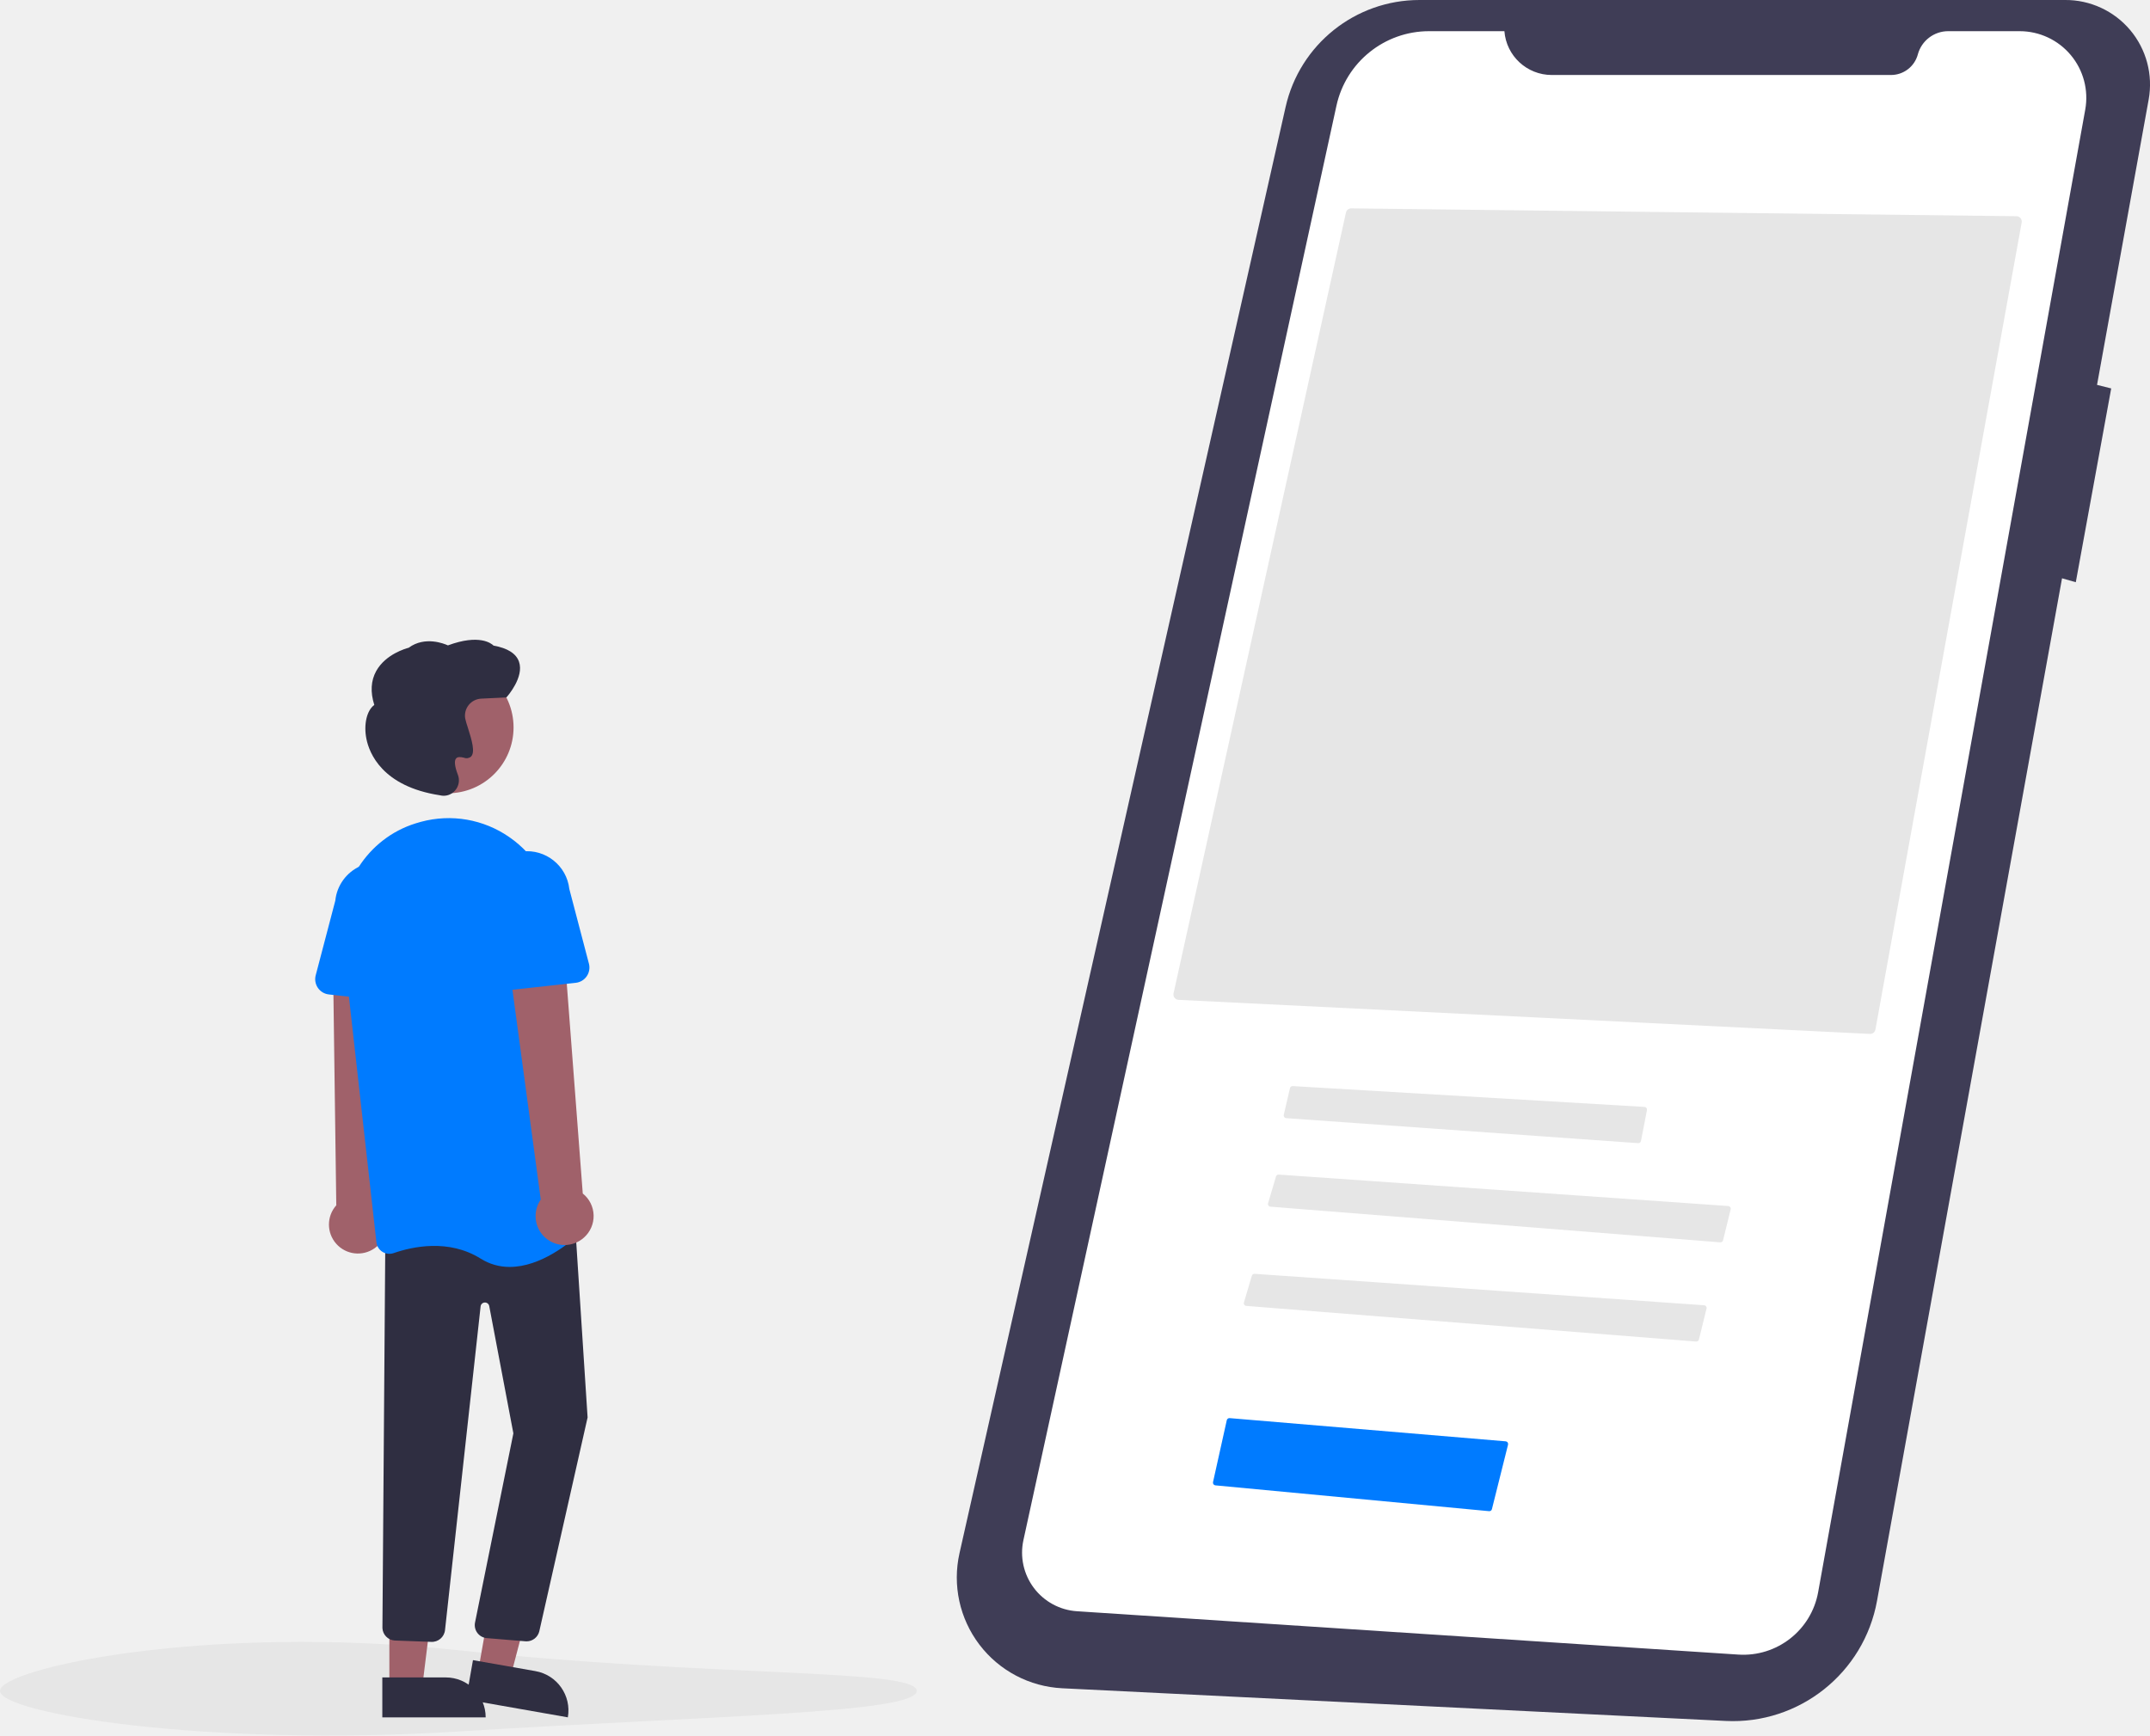
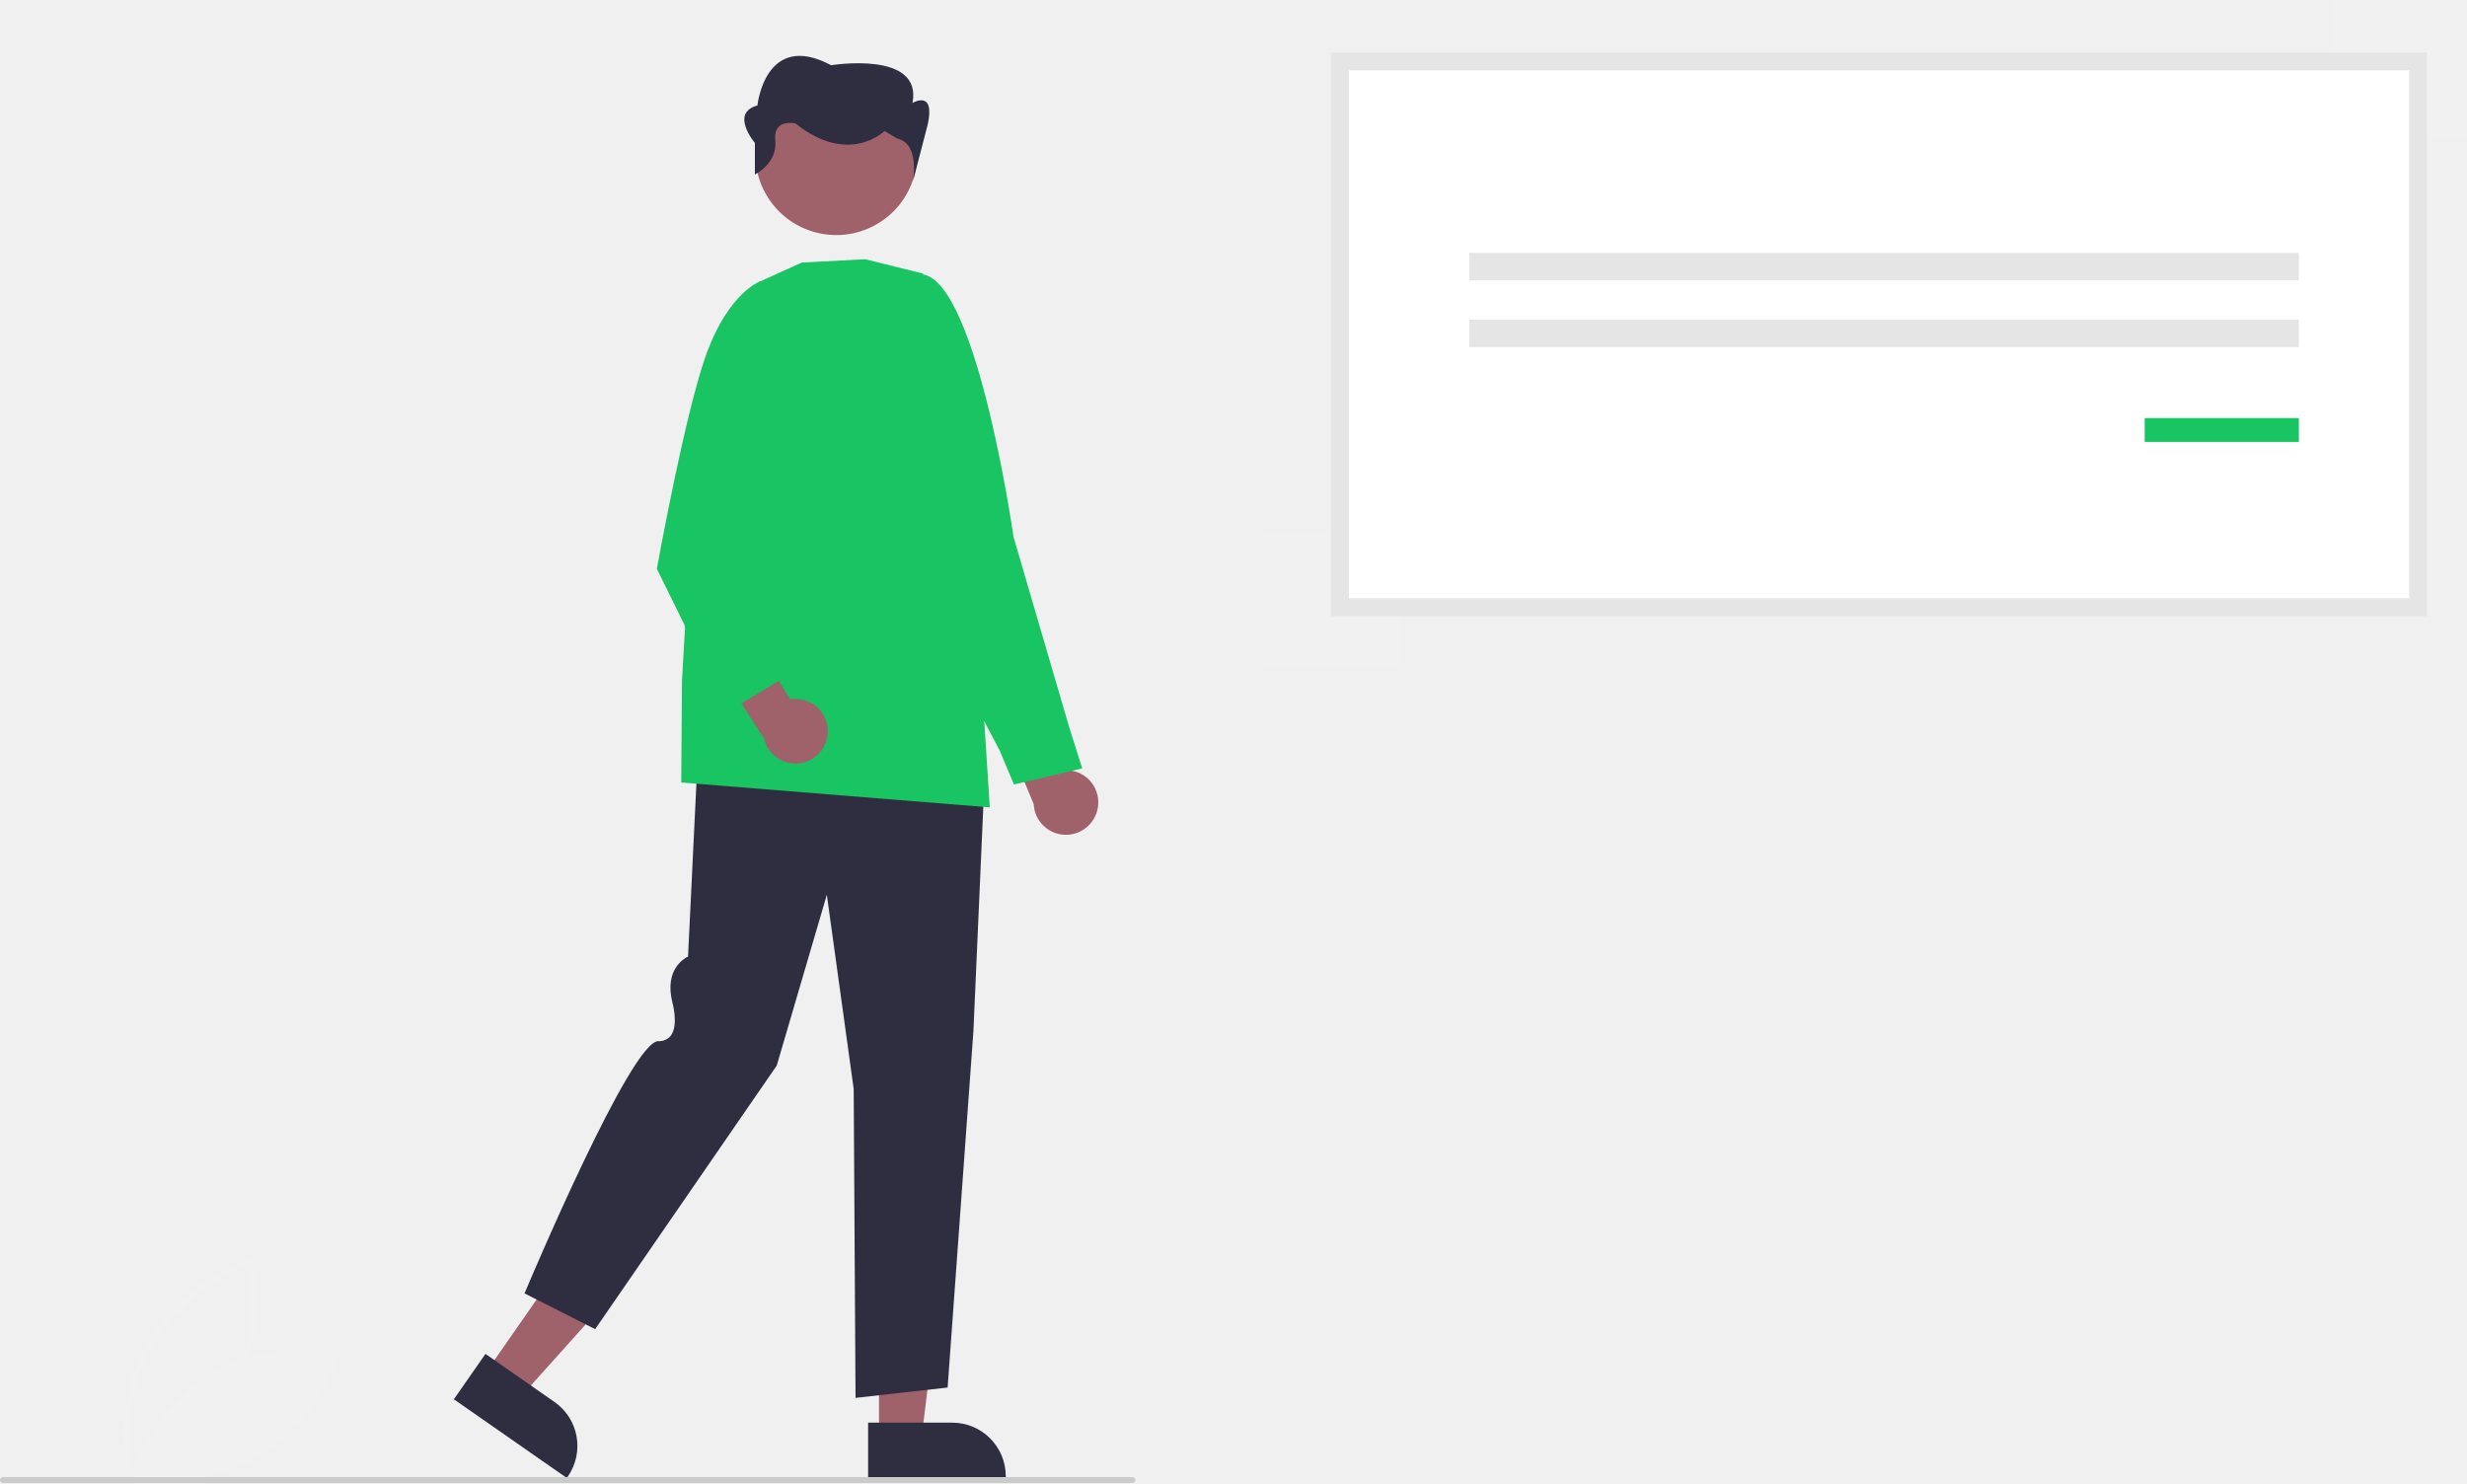
- <svg xmlns="http://www.w3.org/2000/svg" width="801.575" height="647.182" viewBox="0 0 801.575 647.182">
-   <g id="Group_6" data-name="Group 6" transform="translate(-231.222 -125)">
-     <path id="Path_80-95" data-name="Path 80" d="M1001.142,124.77H760.527a51.15,51.15,0,0,0-49.9,39.9L589.051,703.938a41.34,41.34,0,0,0,38.294,50.382L874.7,766.507a54.615,54.615,0,0,0,56.43-44.828L1000.1,340.412l5.131,1.466,13.2-72.265-5.281-1.32,19.251-106.426a31.493,31.493,0,0,0-31.25-37.1Z" transform="translate(-0.099 0.231)" fill="#3f3d56" />
-     <path id="Path_81-96" data-name="Path 81" d="M792.2,136.395H764.116a35.349,35.349,0,0,0-34.536,27.813l-116.7,534.868A21.9,21.9,0,0,0,632.849,725.6L879.4,741.76a28.367,28.367,0,0,0,29.773-23.277l99.58-552.838a24.846,24.846,0,0,0-24.452-29.25H957.658a11.726,11.726,0,0,0-11.323,8.677h0a10.352,10.352,0,0,1-10,7.661H809.847A17.7,17.7,0,0,1,792.2,136.395Z" transform="translate(-0.099 0.231)" fill="#fff" />
-     <path id="Path_93-97" data-name="Path 93" d="M928.494,510.313a2,2,0,0,0,2.036-1.638l54.523-300.917a2.021,2.021,0,0,0-.417-1.632,1.962,1.962,0,0,0-1.5-.729l-248.059-2.93h-.023a1.988,1.988,0,0,0-1.925,1.562L668.853,495.179a2.021,2.021,0,0,0,.356,1.648,1.964,1.964,0,0,0,1.473.785Z" transform="translate(-0.099 0.231)" fill="#e6e6e6" />
-     <path id="Path_94-98" data-name="Path 94" d="M713.229,529.535a1,1,0,0,0-.973.773l-2.323,9.956a1,1,0,0,0,.9,1.225l131.23,9.327a1.009,1.009,0,0,0,1.053-.807l2.234-11.519a1,1,0,0,0-.922-1.188L713.29,529.537Z" transform="translate(-0.099 0.465)" fill="#e6e6e6" />
-     <path id="Path_95-99" data-name="Path 95" d="M872.666,587.808a1,1,0,0,0,1.051-.758l2.844-11.543a1,1,0,0,0-.9-1.237L708.072,562.549a.989.989,0,0,0-1.029.713l-2.955,9.975a1,1,0,0,0,.878,1.28Z" transform="translate(-0.099 0.454)" fill="#e6e6e6" />
-     <path id="Path_96-100" data-name="Path 96" d="M863.666,624.808a1,1,0,0,0,1.051-.758l2.844-11.543a1,1,0,0,0-.9-1.237L699.072,599.549a.989.989,0,0,0-1.029.713l-2.955,9.975a1,1,0,0,0,.878,1.28Z" transform="translate(-0.099 0.454)" fill="#e6e6e6" />
-     <path id="Path_79-101" data-name="Path 79" d="M508.877,752.008c0,8.369-76.605,9.26-170.889,15.153-94.2,5.887-170.889-6.784-170.889-15.153s77.047-25.207,170.889-15.153C432.272,746.957,508.877,743.639,508.877,752.008Z" transform="translate(64.123 3.512)" fill="#e6e6e6" />
-     <path id="Path_97-102" data-name="Path 97" d="M786.481,688.283a.989.989,0,0,0,1.064-.754l6.013-24.051a1,1,0,0,0-.886-1.24l-102.916-8.656a1.018,1.018,0,0,0-1.06.779l-5.129,23.083a1,1,0,0,0,.883,1.213Z" transform="translate(-0.099 0.231)" fill="#007bff" />
-     <path id="Path_111-103" data-name="Path 111" d="M315.09,570.537a10.743,10.743,0,0,0,1.582-16.4l4.167-93.018L299.624,463.5l1.233,90.985a10.8,10.8,0,0,0,14.234,16.048Z" transform="translate(55.741 19.97)" fill="#a0616a" />
-     <path id="Path_112-104" data-name="Path 112" d="M69.534,574.966l12.075,2.123,11.934-45.564-15.821-3.133Z" transform="translate(340 173)" fill="#a0616a" />
-     <path id="Path_113-105" data-name="Path 113" d="M350.232,727.314h38.531V742.2H365.119a14.887,14.887,0,0,1-14.887-14.887Z" transform="translate(661.936 1542.365) rotate(-170.029)" fill="#2f2e41" />
-     <path id="Path_114-106" data-name="Path 114" d="M36.392,581.01h12.26l5.832-47.288H36.39Z" transform="translate(340 173)" fill="#a0616a" />
-     <path id="Path_115-107" data-name="Path 115" d="M318.024,730.536h38.531v14.887H332.911a14.887,14.887,0,0,1-14.887-14.887h0Z" transform="translate(730.354 1495.915) rotate(179.997)" fill="#2f2e41" />
-     <path id="Path_116-108" data-name="Path 116" d="M371.8,717.09a4.735,4.735,0,0,1-.572-.034l-14.43-1.187a4.881,4.881,0,0,1-4.243-5.659l14.325-70.681-9-47.474a1.627,1.627,0,0,0-3.219.16L341.4,712.842a4.924,4.924,0,0,1-5.21,4.437l-13.595-.506a4.888,4.888,0,0,1-4.536-4.631l1.086-145.768,70.481-8.81,4.924,76.041-.02.081-17.991,79.675A4.886,4.886,0,0,1,371.8,717.09Z" transform="translate(55.741 19.97)" fill="#2f2e41" />
-     <circle id="Ellipse_16" data-name="Ellipse 16" cx="24.561" cy="24.561" r="24.561" transform="translate(373.568 371.694)" fill="#a0616a" />
-     <path id="Path_117-109" data-name="Path 117" d="M365.53,577.467a20.111,20.111,0,0,1-10.857-3.106c-11.9-7.436-25.411-4.481-32.407-2.057a4.88,4.88,0,0,1-4.221-.481,4.811,4.811,0,0,1-2.224-3.552L303.1,454.646c-2.132-19.038,9.336-36.937,27.268-42.56h0q1.011-.317,2.055-.6a39.569,39.569,0,0,1,32.972,5.723,40.2,40.2,0,0,1,17.167,29.353l10.711,114.387a4.807,4.807,0,0,1-1.527,4.007C387.99,568.428,377.092,577.466,365.53,577.467Z" transform="translate(55.741 19.97)" fill="#007bff" />
-     <path id="Path_118-110" data-name="Path 118" d="M326.789,479.012l-28.7-3.156a5.717,5.717,0,0,1-4.905-7.134l7.306-27.846a15.879,15.879,0,1,1,31.556,3.563l1.085,28.675a5.718,5.718,0,0,1-6.338,5.9Z" transform="translate(55.741 19.97)" fill="#007bff" />
-     <path id="Path_119-111" data-name="Path 119" d="M393.156,566.554a10.743,10.743,0,0,0-.406-16.468l-7.073-92.842-20.789,4.68,12.2,90.414a10.8,10.8,0,0,0,16.064,14.216Z" transform="translate(55.741 19.97)" fill="#a0616a" />
-     <path id="Path_120-112" data-name="Path 120" d="M356.919,473.176a5.711,5.711,0,0,1-1.818-4.4l1.085-28.675a15.878,15.878,0,1,1,31.556-3.563l7.306,27.846a5.717,5.717,0,0,1-4.905,7.134l-28.7,3.156a5.711,5.711,0,0,1-4.52-1.5Z" transform="translate(55.741 19.97)" fill="#007bff" />
-     <path id="Path_121-113" data-name="Path 121" d="M340.927,401.771a5.683,5.683,0,0,1-1.3-.151l-.125-.03c-21.594-3.3-26.367-15.812-27.414-21.035-1.084-5.408.15-10.628,2.94-12.656-1.521-4.8-1.277-9.061.727-12.662,3.5-6.28,11.081-8.4,12.1-8.664,6.058-4.469,13.306-1.486,14.625-.881,11.719-4.335,16.2-.727,17.008.079,5.238.941,8.431,2.964,9.491,6.016,1.991,5.731-4.305,12.86-4.574,13.161l-.14.156-9.38.447a6.358,6.358,0,0,0-5.981,7.317h0a29.611,29.611,0,0,0,.96,3.355c1.6,5.006,2.8,9.283,1.254,10.909a2.51,2.51,0,0,1-2.625.455c-1.467-.392-2.462-.31-2.958.245-.77.859-.535,3.035.662,6.125a5.739,5.739,0,0,1-1.046,5.847,5.568,5.568,0,0,1-4.226,1.967Z" transform="translate(55.741 19.97)" fill="#2f2e41" />
-   </g>
+ <svg xmlns="http://www.w3.org/2000/svg" data-name="Layer 1" width="832.206" height="500.356" viewBox="0 0 832.206 500.356">
+   <path d="M227.317,699.06c-.056-.245-5.44-24.798,5.556-45.19,10.996-20.392,34.468-29.385,34.704-29.474l1.073-.402.253,1.118c.056.245,5.44,24.798-5.556,45.19-10.996,20.392-34.468,29.385-34.704,29.474l-1.073.402Zm39.862-72.338c-4.702,2.022-23.258,10.874-32.545,28.097-9.288,17.225-6.486,37.594-5.592,42.631,4.7-2.018,23.249-10.855,32.545-28.097C270.874,652.129,268.072,631.762,267.178,626.722Z" transform="translate(-183.897 -199.8219)" fill="#f1f1f1" />
+   <path d="M254.944,663.149c-19.761,11.889-27.371,35.503-27.371,35.503s24.428,4.339,44.188-7.55,27.371-35.503,27.371-35.503S274.704,651.26,254.944,663.149Z" transform="translate(-183.897 -199.8219)" fill="#f1f1f1" />
+   <path d="M554.193,472.564a10.837,10.837,0,0,0-10.48-12.897l-9.151-23.012-15.341,2.15,13.379,32.317a10.896,10.896,0,0,0,21.592,1.443Z" transform="translate(-183.897 -199.8219)" fill="#9f616a" />
+   <path d="M525.93,464.479l-4.753-11.335-29.621-56.385,1.611-104.332.309-.041c18.954-2.504,31.778,84.829,32.315,88.548l18.716,64.008,4.455,14.108Z" transform="translate(-183.897 -199.8219)" fill="#19c463" />
+   <polygon points="296.518 484.658 310.92 484.657 317.771 429.106 296.515 429.107 296.518 484.658" fill="#9f616a" />
+   <path d="M476.741,679.778l28.363-.001h.001a18.076,18.076,0,0,1,18.075,18.075v.587l-46.438.002Z" transform="translate(-183.897 -199.8219)" fill="#2f2e41" />
+   <polygon points="164.095 462.715 175.912 470.949 213.294 429.291 195.854 417.138 164.095 462.715" fill="#9f616a" />
+   <path d="M347.667,656.579l23.271,16.216.001.001a18.076,18.076,0,0,1,4.495,25.164l-.336.482L336.997,671.891Z" transform="translate(-183.897 -199.8219)" fill="#2f2e41" />
+   <path d="M472.5,671.422l-.622-104.21L462.815,501.686,445.92,559.31l-.033.047-61.225,88.885-23.823-12.07.131-.31c1.456-3.463,35.762-84.794,44.983-84.794a4.98,4.98,0,0,0,4.242-1.864c2.706-3.614.502-11.283.48-11.36-2.64-10.946,3.997-14.674,5.319-15.296l3.556-73.397.369.025,96.39,6.761-4.044,91.766-8.699,120.232-.299.034Z" transform="translate(-183.897 -199.8219)" fill="#2f2e41" />
+   <path d="M517.781,472.202l-.417-.034L413.7,463.812l.256-34.3,5.074-89.558.029-.062,20.663-44.859,14.647-6.633,21.37-1.125.052.013,19.503,4.832,20.288,145.639Z" transform="translate(-183.897 -199.8219)" fill="#19c463" />
+   <circle cx="465.995" cy="251.83" r="27.294" transform="translate(-247.5841 54.55847) rotate(-28.66324)" fill="#9f616a" />
+   <path d="M438.546,258.681v-10.634s-8.576-10.1.858-12.645c0,0,2.573-25.443,24.87-13.57,0,0,30.873-5.089,27.443,12.721,0,0,7.718-4.65,5.146,7.224L491.887,260.904s2.403-12.634-5.315-14.33l-4.288-2.544s-12.006,11.873-30.016-2.544c0,0-7.718-1.842-6.861,5.791S438.546,258.681,438.546,258.681Z" transform="translate(-183.897 -199.8219)" fill="#2f2e41" />
+   <path d="M463.154,446.587a10.837,10.837,0,0,0-12.624-10.807l-13.132-20.997-14.706,4.868,18.961,29.391a10.896,10.896,0,0,0,21.5-2.456Z" transform="translate(-183.897 -199.8219)" fill="#9f616a" />
+   <path d="M429.236,439.969l-23.758-48.235.021-.117c.096-.534,9.659-53.634,16.973-73.152,7.36-19.641,17.436-23.585,17.861-23.743l.213-.079,9.034,8.665-12.514,83.527,13.489,40.284Z" transform="translate(-183.897 -199.8219)" fill="#19c463" />
+   <rect x="786.206" width="46" height="46" fill="#f1f1f1" />
+   <rect x="426.206" y="179" width="46" height="46" fill="#f1f1f1" />
+   <path d="M635.922,404.665H999.597V220.556H635.922Z" transform="translate(-183.897 -199.8219)" fill="#fff" />
+   <path d="M1002.597,407.665H632.922V217.556h369.675Zm-363.675-6h357.675V223.556H638.922Z" transform="translate(-183.897 -199.8219)" fill="#e5e5e5" />
+   <rect x="495.678" y="85.316" width="279.806" height="9.279" fill="#e5e5e5" />
+   <rect x="495.678" y="107.819" width="279.806" height="9.279" fill="#e5e5e5" />
+   <rect x="723.484" y="141.045" width="52" height="8.053" fill="#19c463" />
+   <path d="M565.897,700.138h-381a1,1,0,1,1,0-2h381a1,1,0,0,1,0,2Z" transform="translate(-183.897 -199.8219)" fill="#cbcbcb" />
</svg>
